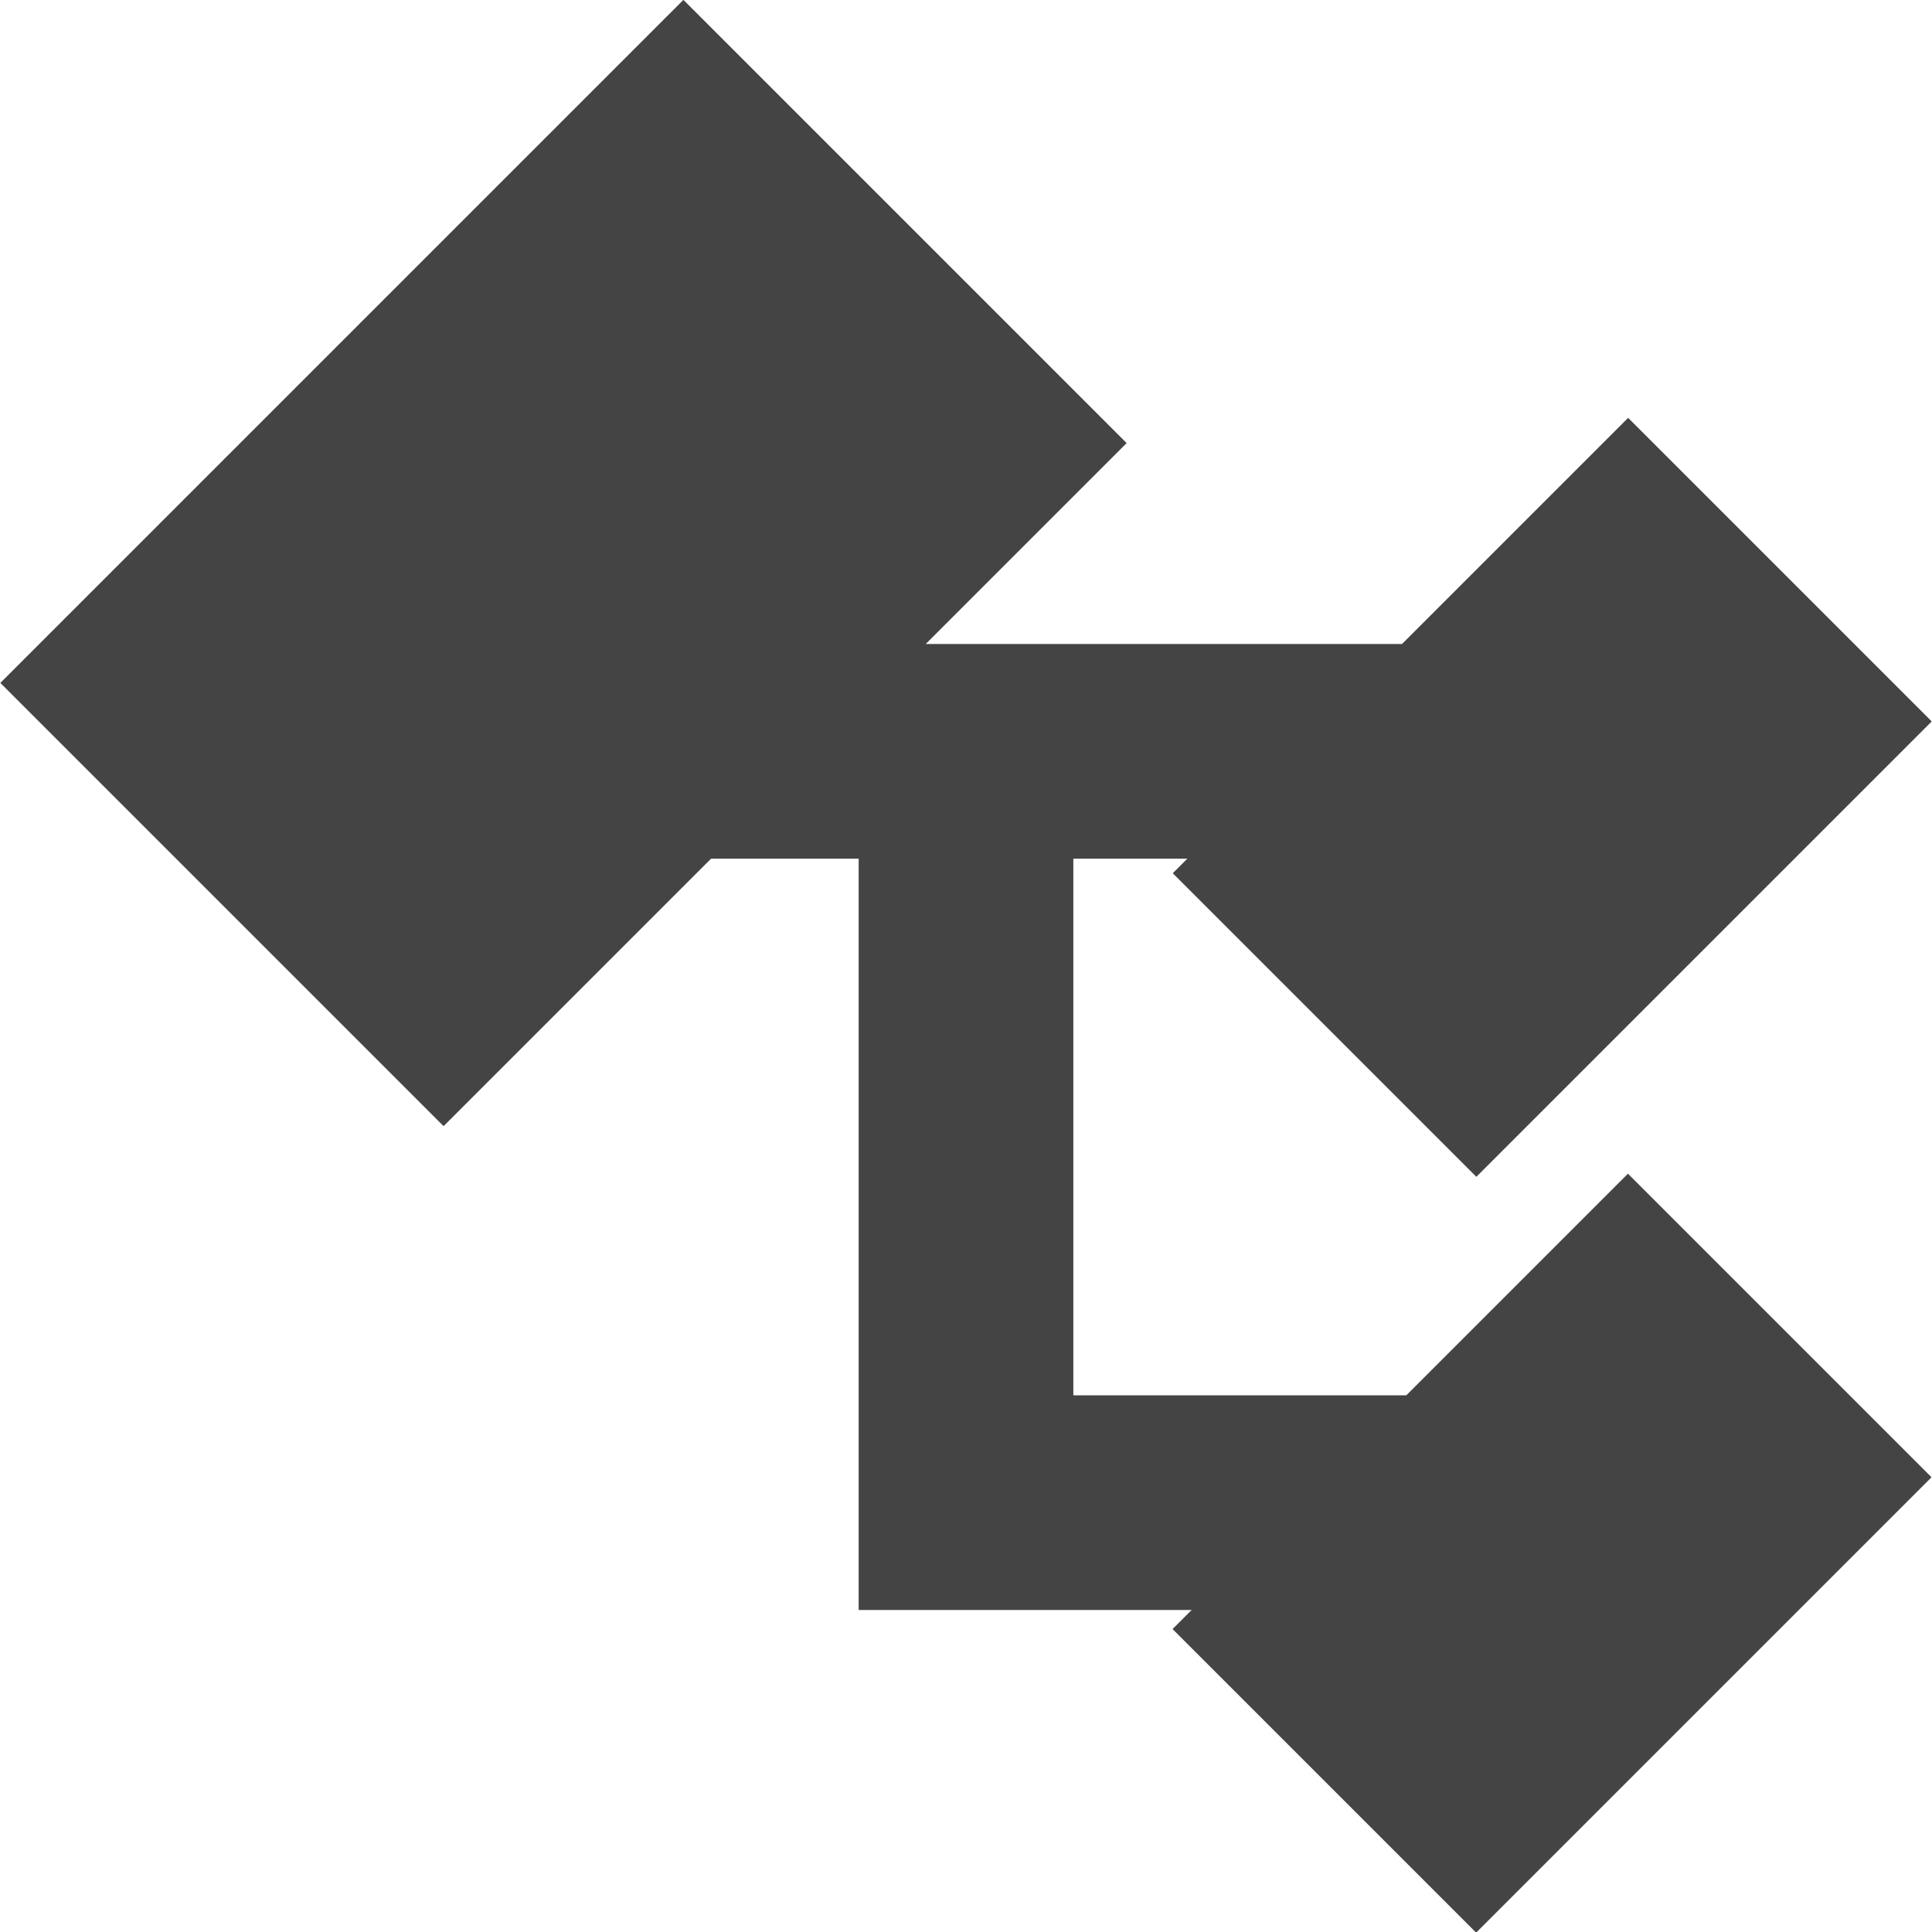
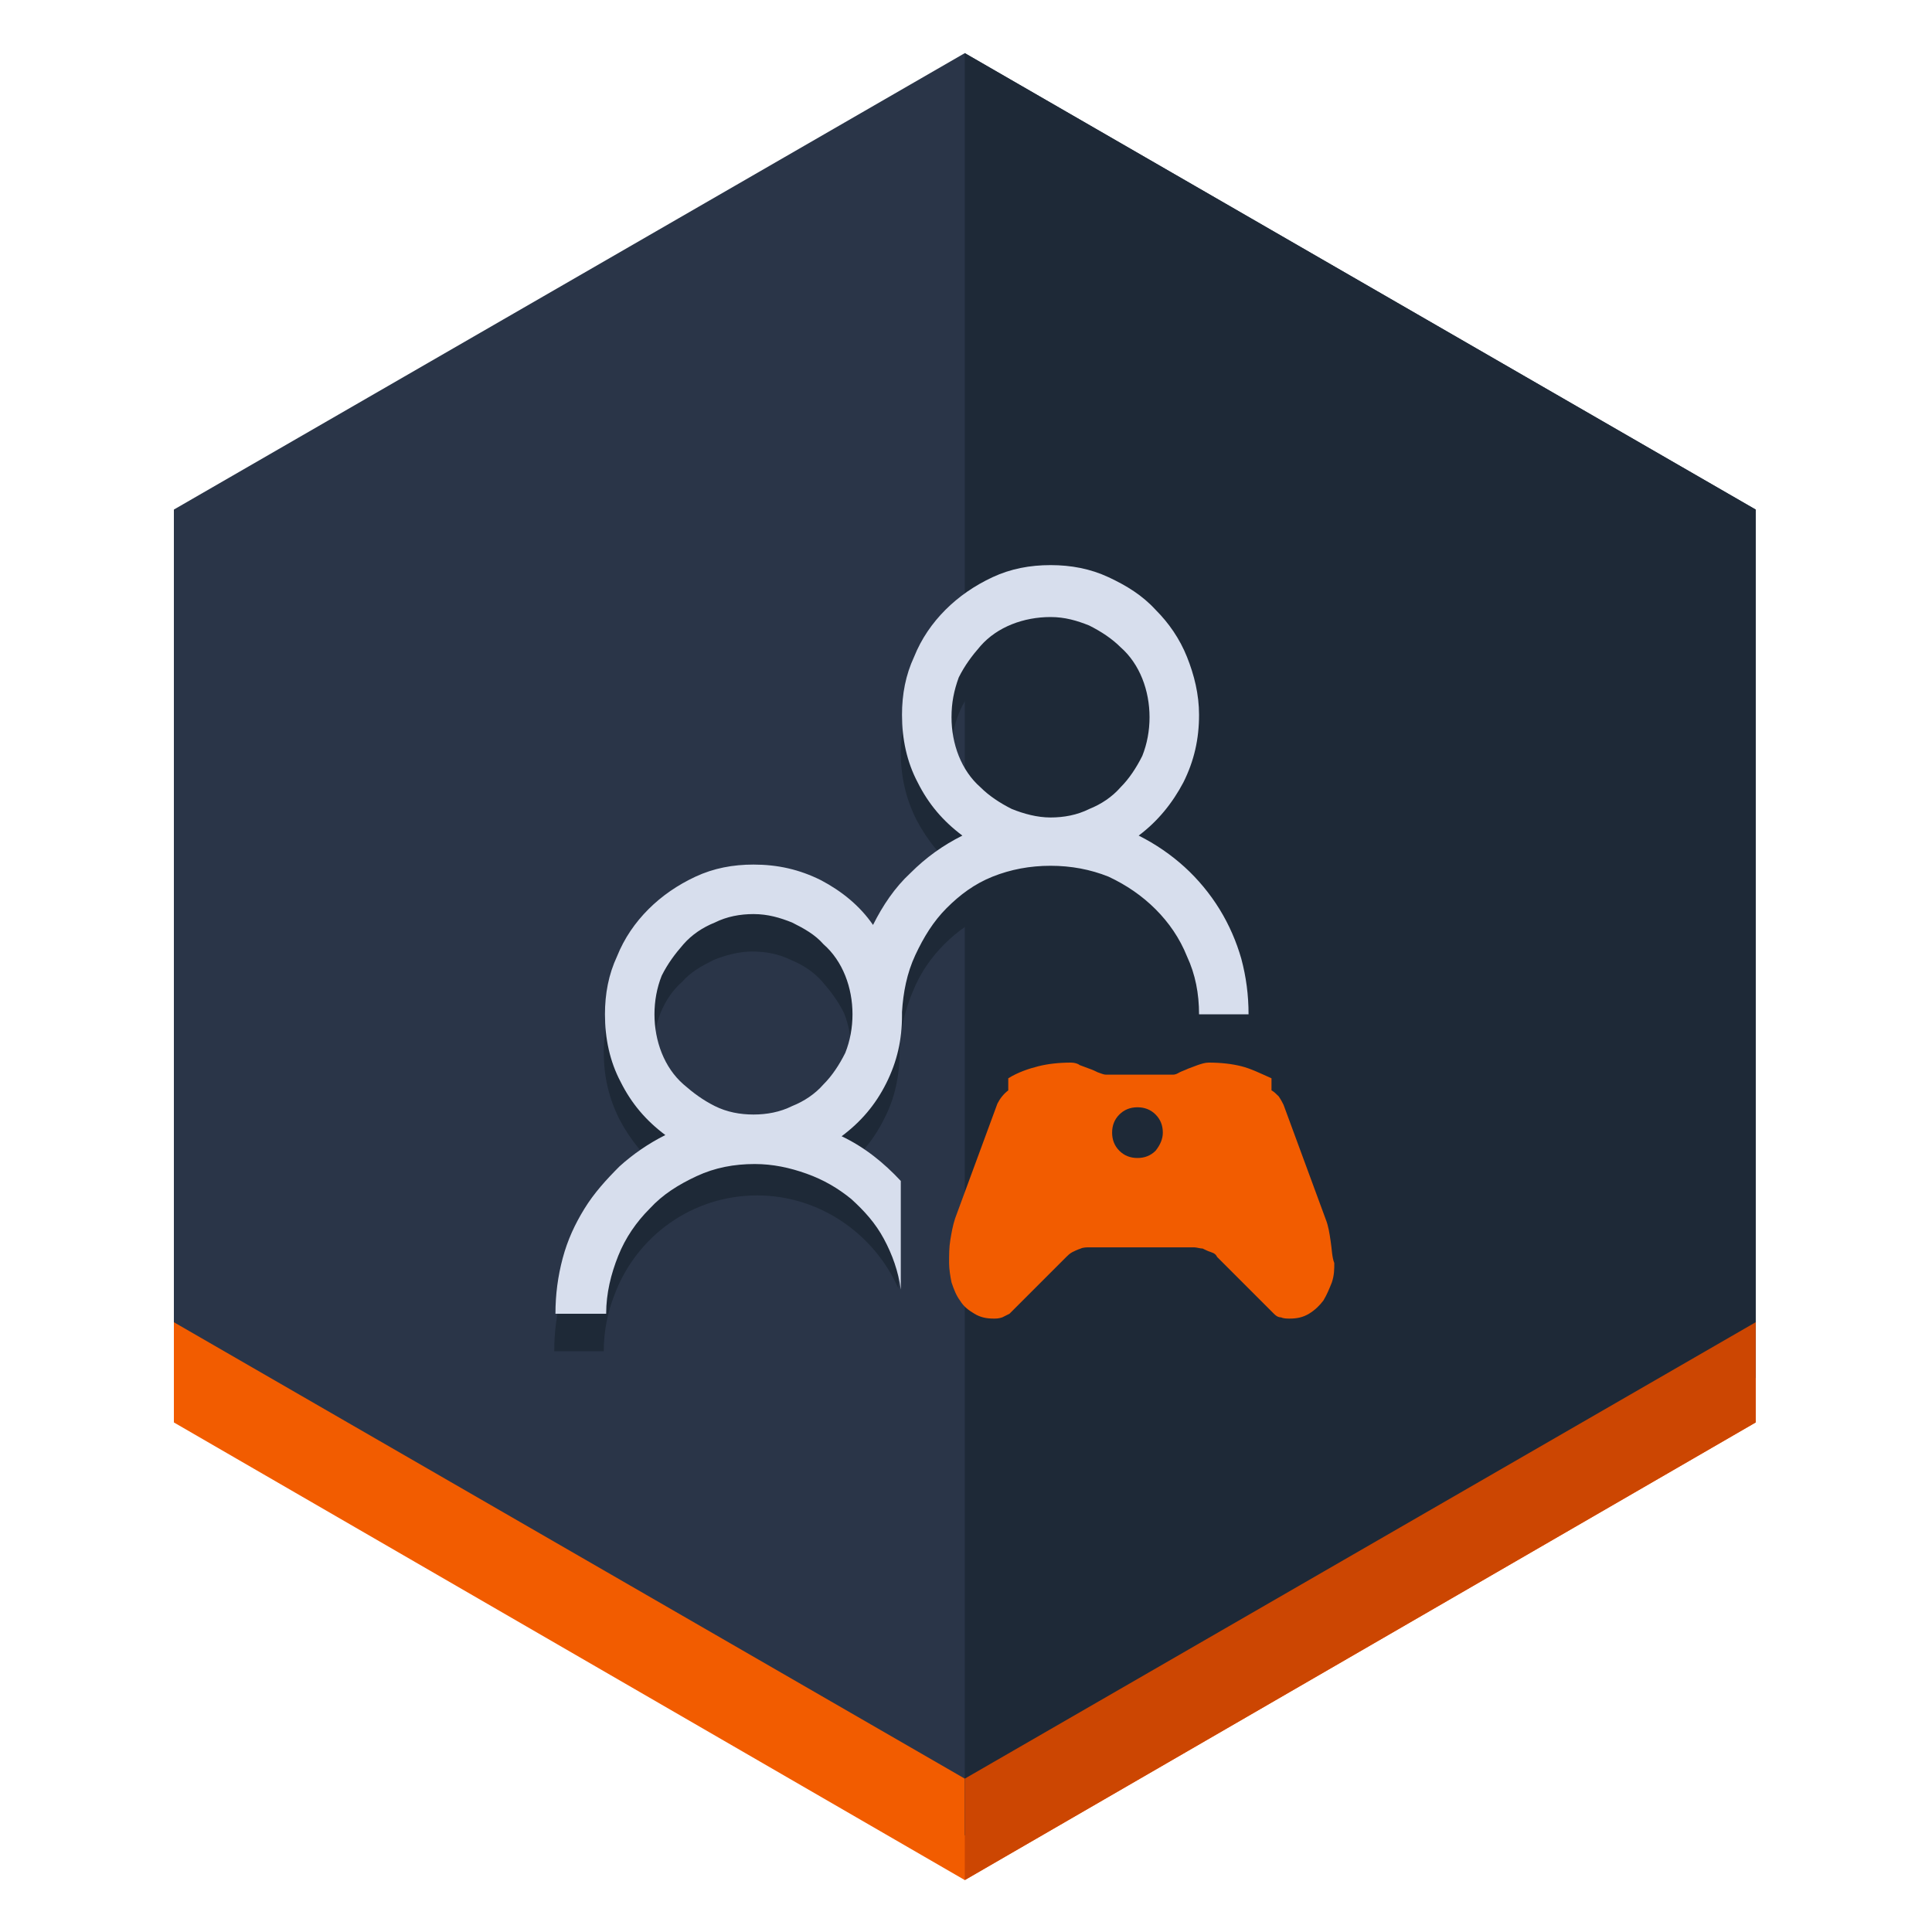
- <svg xmlns="http://www.w3.org/2000/svg" viewBox="0 0 18 18">
-   <defs>
-     <style>
-       .cls-1 {
-         fill: #444;
-       }
-     </style>
-   </defs>
-   <g id="ICONS">
-     <rect class="cls-1" x="2.33" y="0.75" width="5.84" height="9" transform="translate(5.25 12.67) rotate(-135)" />
-     <polygon class="cls-1" points="15 8 4 8 5 6 15 6 15 8" />
-     <rect class="cls-1" x="12.46" y="4.42" width="4" height="6" transform="translate(19.44 22.9) rotate(-135)" />
-     <rect class="cls-1" x="12.46" y="11.46" width="4" height="6" transform="translate(14.46 34.92) rotate(-135)" />
-     <polygon class="cls-1" points="10 13 10 7 8 7 8 15 15 15 15 13 10 13" />
+ <svg xmlns="http://www.w3.org/2000/svg" version="1.1" id="Layer_1" x="0px" y="0px" viewBox="0 0 160 160" style="enable-background:new 0 0 160 160;" xml:space="preserve">
+   <style type="text/css">
+ 	.st0{fill:#2A3548;}
+ 	.st1{fill:#F25C00;}
+ 	.st2{fill:#1E2937;}
+ 	.st3{fill:#CC4602;}
+ 	.st4{fill:#D7DEED;}
+ </style>
+   <g>
+     <polygon class="st0" points="145.4,114.1 145.4,42.2 79.9,4.4 14.4,42.2 14.4,114.1 79.9,152  " />
+     <polygon class="st1" points="14.4,109.5 79.9,147.3 145.4,109.5 145.4,117.8 79.9,155.7 14.4,117.8  " />
+     <polygon class="st2" points="145.4,114.1 145.4,42.2 79.9,4.4 79.9,152  " />
+     <polygon class="st3" points="145.4,117.8 145.4,109.5 79.9,147.3 79.9,155.7  " />
  </g>
+   <g>
+     <path class="st2" d="M102.7,82.5c-0.4-1.5-1-2.8-1.8-4.1c-0.8-1.3-1.7-2.5-2.9-3.5c-1.1-1-2.4-1.9-3.8-2.6c1.6-1.2,2.8-2.6,3.7-4.4   c0.9-1.7,1.3-3.6,1.3-5.6c0-1.7-0.3-3.3-1-4.8c-0.6-1.5-1.5-2.8-2.6-3.9c-1.1-1.1-2.4-2-3.9-2.7c-1.5-0.7-3.1-1-4.8-1   c-1.7,0-3.3,0.3-4.8,1c-1.5,0.7-2.8,1.5-3.9,2.7c-1.1,1.1-2,2.4-2.6,3.9c-0.6,1.5-1,3.1-1,4.8c0,2,0.4,3.8,1.3,5.6   c0.9,1.7,2.1,3.2,3.7,4.4c-1.6,0.8-3,1.9-4.3,3.1c-1.3,1.3-2.3,2.7-3.1,4.3c-1.2-1.6-2.6-2.8-4.3-3.7c-1.7-0.9-3.6-1.3-5.6-1.3   c-1.7,0-3.3,0.3-4.8,1c-1.5,0.7-2.8,1.5-3.9,2.7c-1.1,1.1-2,2.4-2.6,3.9c-0.6,1.5-1,3.1-1,4.8c0,2,0.4,3.8,1.3,5.6   c0.9,1.7,2.1,3.2,3.7,4.4c-1.4,0.7-2.7,1.6-3.8,2.6c-1.1,1-2.1,2.2-2.9,3.5c-0.8,1.3-1.4,2.6-1.8,4.1c-0.4,1.5-0.6,3-0.6,4.6h4.1   c0-1.6,0.3-3.2,0.9-4.7c1.8-4.8,6.4-8.2,11.8-8.2c5.2,0,9.7,3.2,11.7,7.7v-5.9c-1.4-1.5-3-2.8-4.9-3.7c1.6-1.2,2.8-2.6,3.7-4.4   c0.9-1.7,1.3-3.6,1.3-5.6v-0.3c0.1-1.7,0.5-3.3,1.1-4.7c0.6-1.5,1.5-2.8,2.6-3.9c1.1-1.1,2.4-2,3.8-2.6c1.5-0.6,3.1-0.9,4.8-0.9   c1.7,0,3.3,0.3,4.8,1c1.5,0.7,2.8,1.5,3.9,2.7c1.1,1.1,2,2.4,2.6,3.9c0.6,1.5,1,3.1,1,4.8h4.1C103.4,85.5,103.2,84,102.7,82.5z    M69.9,90.3c-0.4,1-1,1.9-1.8,2.6c-0.7,0.7-1.6,1.3-2.6,1.8c-1,0.4-2,0.7-3.2,0.7c-1.1,0-2.2-0.2-3.2-0.7c-1-0.4-1.9-1-2.6-1.8   c-0.8-0.7-1.3-1.6-1.8-2.6c-0.4-1-0.6-2.1-0.6-3.2c0-1.1,0.2-2.2,0.6-3.2c0.4-1,1-1.9,1.8-2.6c0.7-0.8,1.6-1.3,2.6-1.8   c1-0.4,2.1-0.7,3.2-0.7c1.1,0,2.2,0.2,3.2,0.7c1,0.4,1.9,1,2.6,1.8c0.7,0.8,1.3,1.6,1.8,2.6c0.4,1,0.6,2.1,0.6,3.2   C70.6,88.2,70.4,89.3,69.9,90.3z M90.2,69.9c-1,0.4-2,0.7-3.2,0.7c-1.1,0-2.2-0.2-3.2-0.7c-1-0.4-1.9-1-2.6-1.8   c-0.7-0.7-1.3-1.6-1.8-2.6c-0.4-1-0.6-2.1-0.6-3.2c0-1.1,0.2-2.2,0.6-3.2c0.4-1,1-1.9,1.8-2.6c0.7-0.8,1.6-1.3,2.6-1.8   c1-0.4,2.1-0.6,3.2-0.6c1.1,0,2.2,0.2,3.2,0.7c1,0.4,1.9,1,2.6,1.8c0.7,0.7,1.3,1.6,1.8,2.6c0.4,1,0.6,2.1,0.6,3.2   c0,1.1-0.2,2.2-0.6,3.2c-0.4,1-1,1.9-1.8,2.6C92,68.9,91.2,69.5,90.2,69.9z" />
+   </g>
+   <g>
+     <g>
+       <path class="st4" d="M87,71.7c-1.7,0-3.3,0.3-4.8,0.9c-1.5,0.6-2.7,1.5-3.8,2.6c-1.1,1.1-1.9,2.4-2.6,3.9s-1,3.1-1.1,4.7v0.3    c0,2-0.4,3.8-1.3,5.6s-2.1,3.2-3.7,4.4c1.9,0.9,3.5,2.2,4.9,3.7v9c-0.2-1.5-0.7-2.9-1.4-4.2c-0.7-1.3-1.6-2.3-2.7-3.3    c-1.1-0.9-2.3-1.6-3.7-2.1c-1.4-0.5-2.8-0.8-4.3-0.8c-1.7,0-3.3,0.3-4.8,1c-1.5,0.7-2.8,1.5-3.9,2.7c-1.1,1.1-2,2.4-2.6,3.9    c-0.6,1.5-1,3.1-1,4.8H46c0-1.6,0.2-3.1,0.6-4.6c0.4-1.5,1-2.8,1.8-4.1c0.8-1.3,1.8-2.4,2.9-3.5c1.1-1,2.4-1.9,3.8-2.6    c-1.6-1.2-2.8-2.6-3.7-4.4c-0.9-1.7-1.3-3.6-1.3-5.6c0-1.7,0.3-3.3,1-4.8c0.6-1.5,1.5-2.8,2.6-3.9c1.1-1.1,2.4-2,3.9-2.7    c1.5-0.7,3.1-1,4.8-1c2,0,3.8,0.4,5.6,1.3c1.7,0.9,3.2,2.1,4.3,3.7c0.8-1.6,1.8-3.1,3.1-4.3c1.3-1.3,2.7-2.3,4.3-3.1    c-1.6-1.2-2.8-2.6-3.7-4.4c-0.9-1.7-1.3-3.6-1.3-5.6c0-1.7,0.3-3.3,1-4.8c0.6-1.5,1.5-2.8,2.6-3.9c1.1-1.1,2.4-2,3.9-2.7    c1.5-0.7,3.1-1,4.8-1c1.7,0,3.3,0.3,4.8,1c1.5,0.7,2.8,1.5,3.9,2.7c1.1,1.1,2,2.4,2.6,3.9c0.6,1.5,1,3.1,1,4.8    c0,2-0.4,3.8-1.3,5.6c-0.9,1.7-2.1,3.2-3.7,4.4c1.4,0.7,2.7,1.6,3.8,2.6c1.1,1,2.1,2.2,2.9,3.5c0.8,1.3,1.4,2.7,1.8,4.1    c0.4,1.5,0.6,3,0.6,4.6h-4.1c0-1.7-0.3-3.3-1-4.8c-0.6-1.5-1.5-2.8-2.6-3.9c-1.1-1.1-2.4-2-3.9-2.7C90.3,72,88.7,71.7,87,71.7z     M62.4,92.3c1.1,0,2.2-0.2,3.2-0.7c1-0.4,1.9-1,2.6-1.8c0.7-0.7,1.3-1.6,1.8-2.6c0.4-1,0.6-2.1,0.6-3.2c0-1.1-0.2-2.2-0.6-3.2    c-0.4-1-1-1.9-1.8-2.6c-0.7-0.8-1.6-1.3-2.6-1.8c-1-0.4-2-0.7-3.2-0.7c-1.1,0-2.2,0.2-3.2,0.7c-1,0.4-1.9,1-2.6,1.8    c-0.7,0.8-1.3,1.6-1.8,2.6c-0.4,1-0.6,2.1-0.6,3.2c0,1.1,0.2,2.2,0.6,3.2c0.4,1,1,1.9,1.8,2.6c0.8,0.7,1.6,1.3,2.6,1.8    C60.2,92.1,61.3,92.3,62.4,92.3z M78.8,59.4c0,1.1,0.2,2.2,0.6,3.2c0.4,1,1,1.9,1.8,2.6c0.7,0.7,1.6,1.3,2.6,1.8    c1,0.4,2.1,0.7,3.2,0.7c1.1,0,2.2-0.2,3.2-0.7c1-0.4,1.9-1,2.6-1.8c0.7-0.7,1.3-1.6,1.8-2.6c0.4-1,0.6-2.1,0.6-3.2    c0-1.1-0.2-2.2-0.6-3.2c-0.4-1-1-1.9-1.8-2.6c-0.7-0.7-1.6-1.3-2.6-1.8c-1-0.4-2-0.7-3.2-0.7c-1.1,0-2.2,0.2-3.2,0.6    c-1,0.4-1.9,1-2.6,1.8c-0.7,0.8-1.3,1.6-1.8,2.6C79,57.2,78.8,58.2,78.8,59.4z" />
+     </g>
+   </g>
+   <path class="st1" d="M110.2,102.8c-0.1-0.7-0.2-1.3-0.4-1.8l-3.5-9.5c-0.1-0.2-0.2-0.4-0.4-0.7c-0.2-0.2-0.4-0.4-0.6-0.5v-1  c-0.9-0.4-1.7-0.8-2.5-1c-0.8-0.2-1.7-0.3-2.7-0.3c-0.3,0-0.6,0.1-0.9,0.2c-0.3,0.1-0.5,0.2-0.8,0.3c-0.2,0.1-0.5,0.2-0.7,0.3  S97.4,89,97.1,89h-5.5c-0.2,0-0.4-0.1-0.7-0.2c-0.2-0.1-0.4-0.2-0.7-0.3s-0.5-0.2-0.8-0.3C89.3,88.1,89,88,88.7,88  c-1,0-1.9,0.1-2.7,0.3c-0.8,0.2-1.7,0.5-2.5,1v1c-0.4,0.3-0.7,0.7-0.9,1.1l0,0l-3.5,9.5v0c-0.2,0.6-0.3,1.2-0.4,1.8  c-0.1,0.6-0.1,1.2-0.1,1.9c0,0.5,0.1,1.1,0.2,1.6c0.2,0.6,0.4,1.1,0.7,1.5c0.3,0.5,0.7,0.8,1.2,1.1c0.5,0.3,1,0.4,1.6,0.4  c0.2,0,0.4,0,0.7-0.1c0.2-0.1,0.4-0.2,0.6-0.3l4.7-4.7c0.1-0.1,0.3-0.3,0.5-0.4c0.2-0.1,0.4-0.2,0.7-0.3c0.2-0.1,0.5-0.1,0.7-0.1  c0.2,0,0.4,0,0.6,0h7.5c0.2,0,0.4,0,0.6,0c0.2,0,0.5,0.1,0.7,0.1c0.2,0.1,0.4,0.2,0.7,0.3s0.4,0.2,0.5,0.4l4.7,4.7  c0.1,0.1,0.3,0.3,0.6,0.3c0.2,0.1,0.5,0.1,0.7,0.1c0.6,0,1.1-0.1,1.6-0.4c0.5-0.3,0.9-0.7,1.2-1.1c0.3-0.5,0.5-1,0.7-1.5  c0.2-0.6,0.2-1.1,0.2-1.6C110.3,104.1,110.3,103.4,110.2,102.8z M95.7,95.3c-0.4,0.4-0.9,0.6-1.5,0.6s-1.1-0.2-1.5-0.6  c-0.4-0.4-0.6-0.9-0.6-1.5c0-0.6,0.2-1.1,0.6-1.5c0.4-0.4,0.9-0.6,1.5-0.6s1.1,0.2,1.5,0.6c0.4,0.4,0.6,0.9,0.6,1.5  C96.3,94.3,96.1,94.8,95.7,95.3z" />
</svg>
